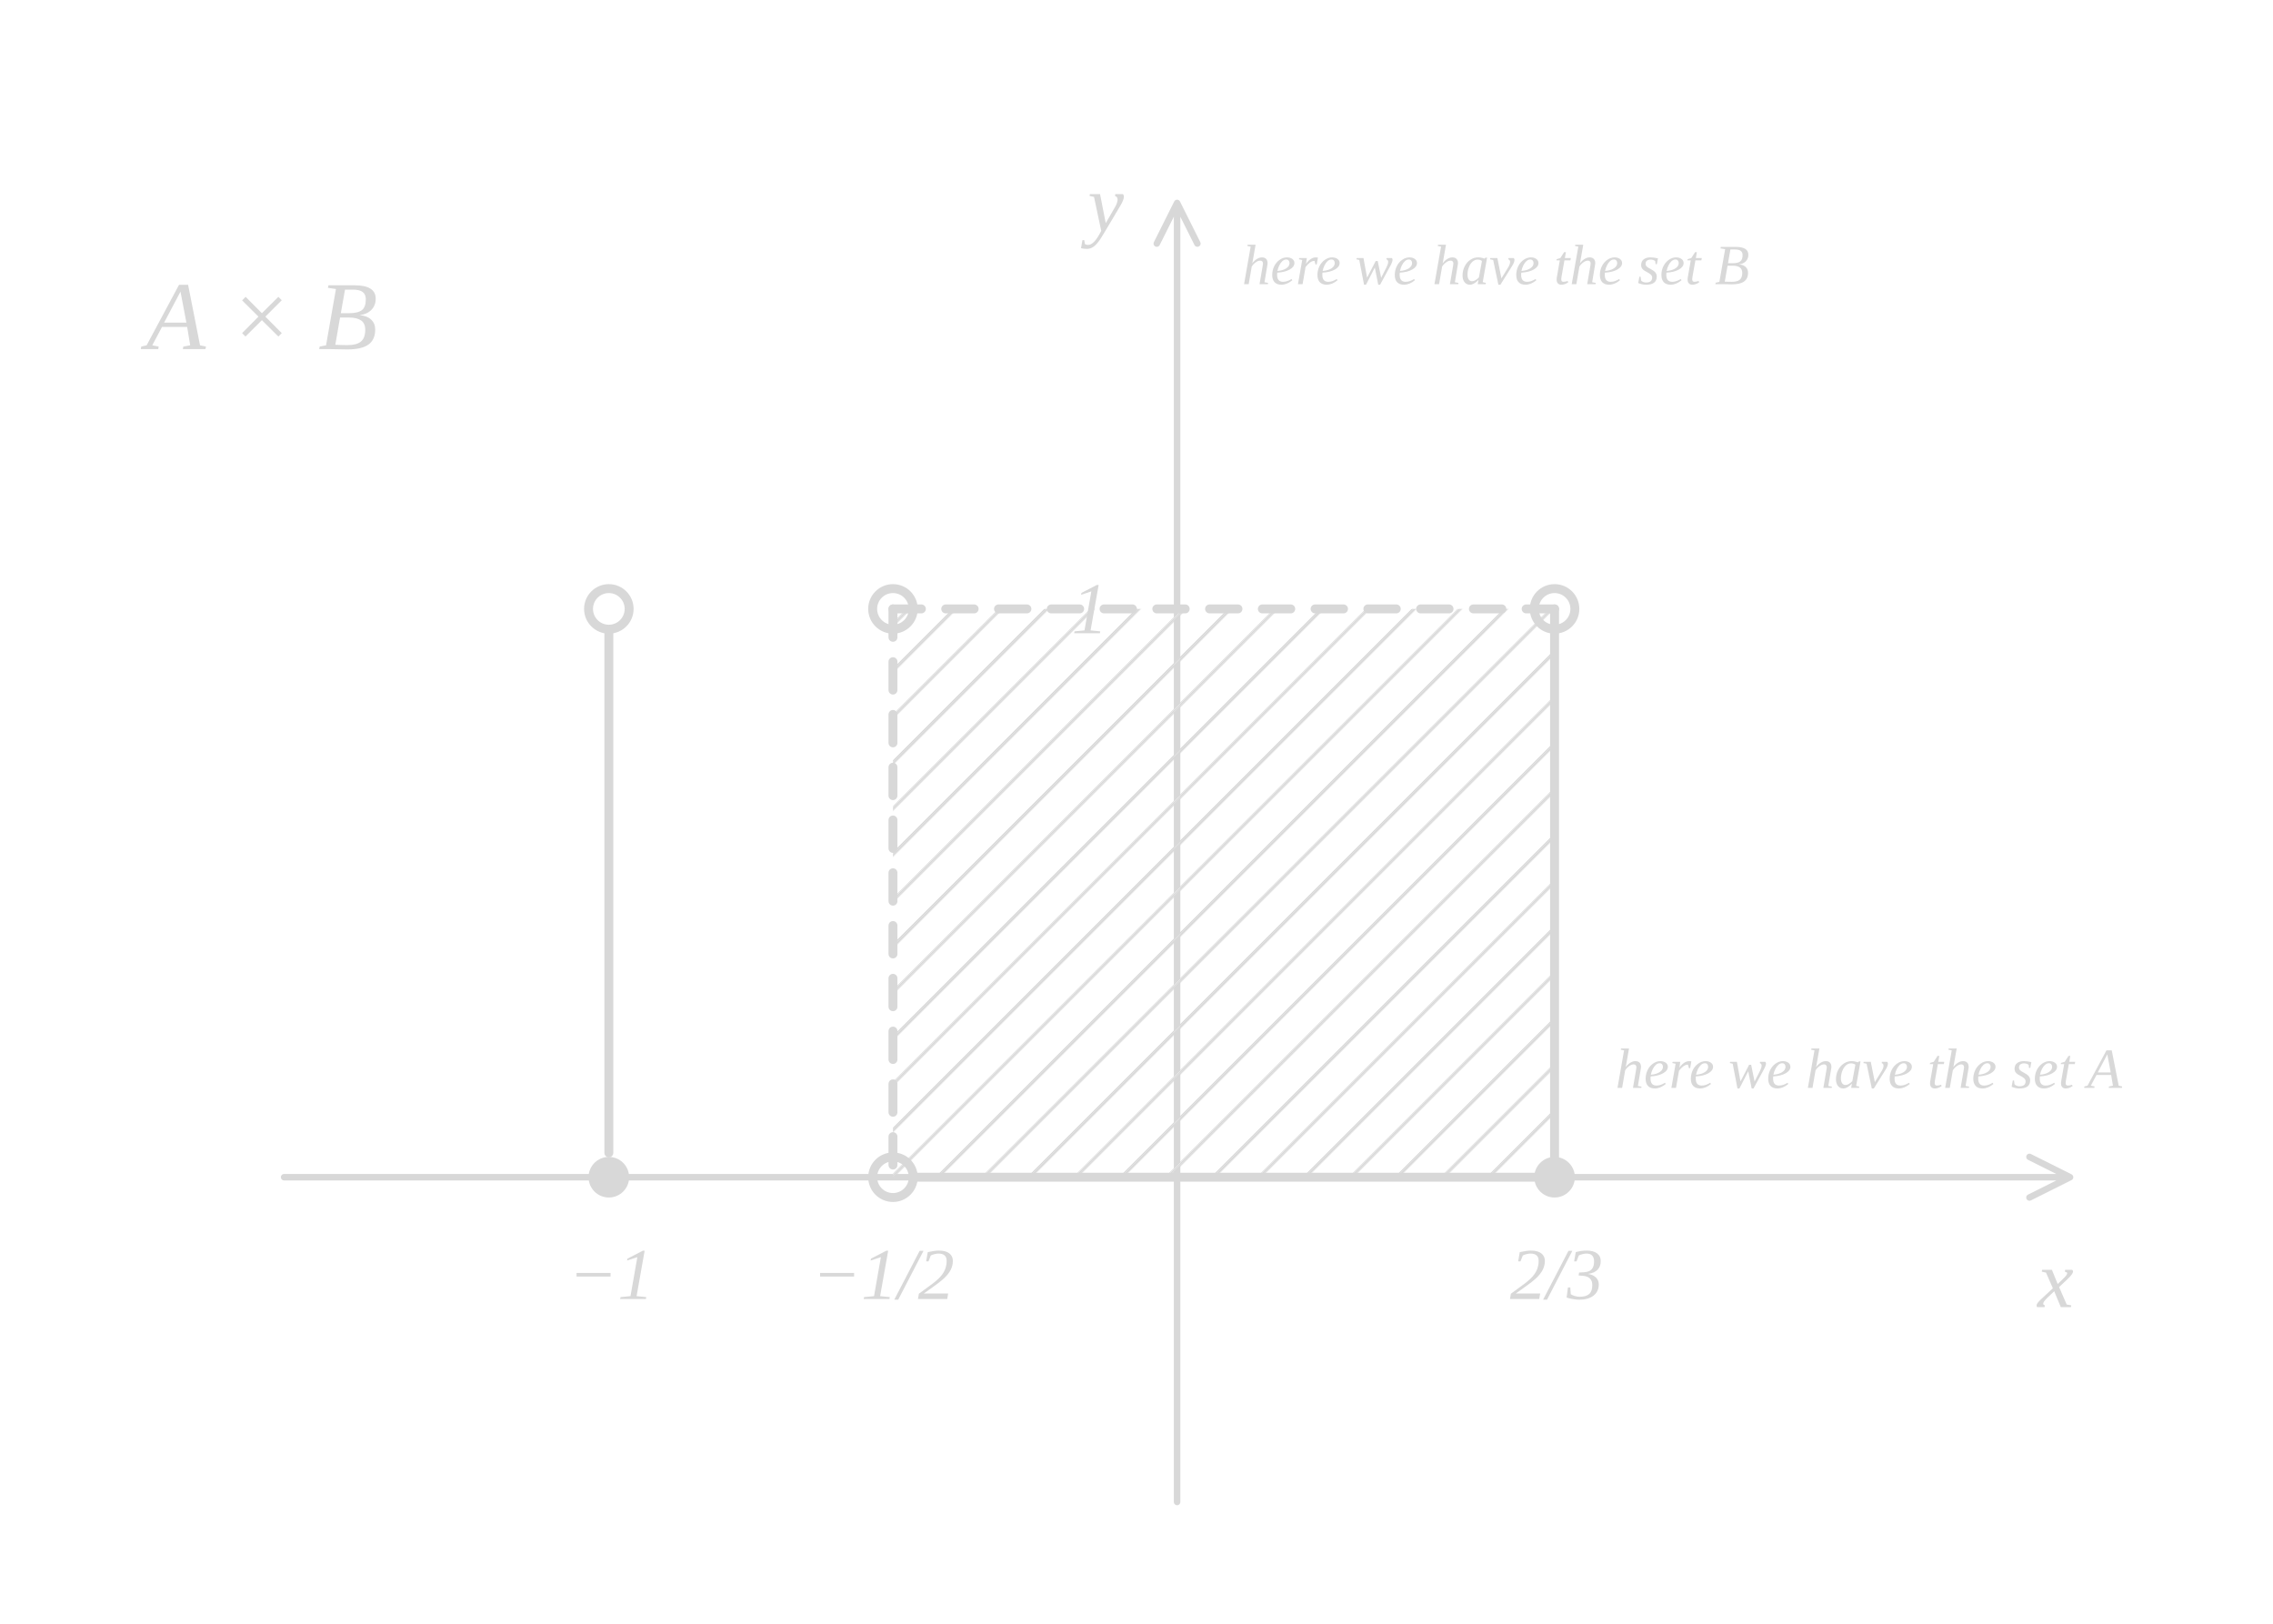
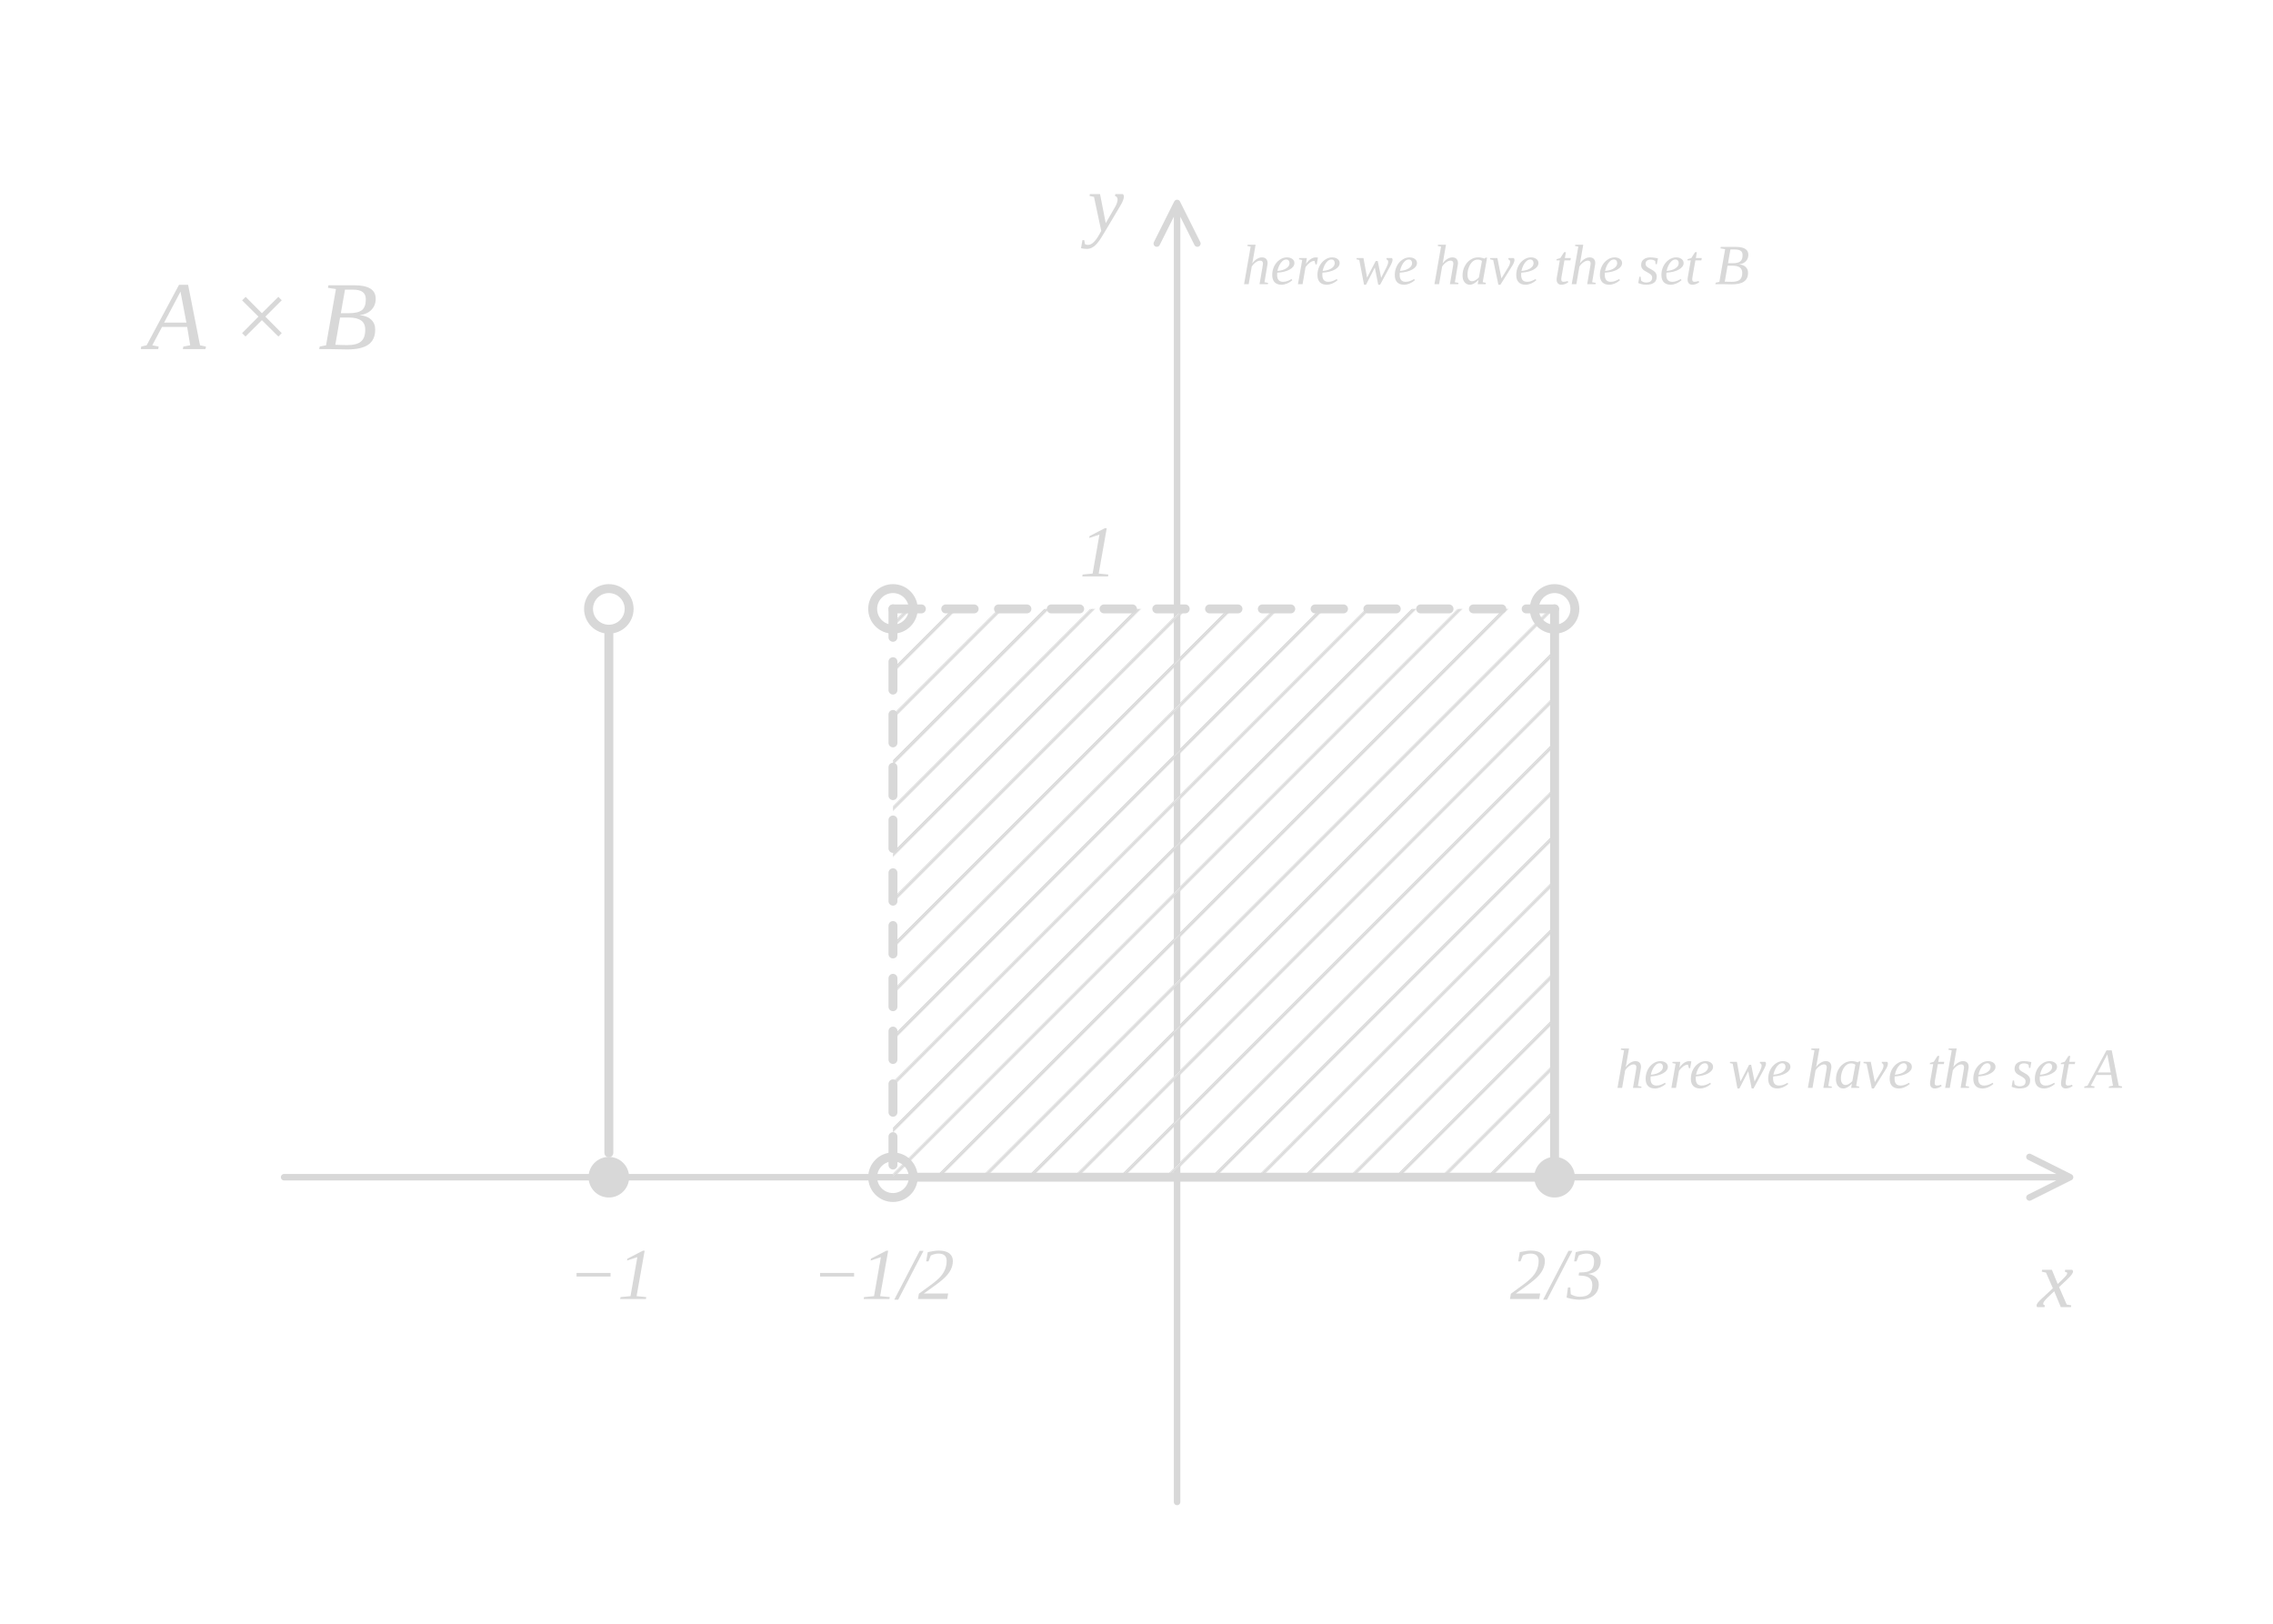
<svg xmlns="http://www.w3.org/2000/svg" width="560" height="400" viewBox="0 0 560 400">
  <style>
    .ink { stroke:#d8d8d8; fill:none; stroke-width:2.2; stroke-linecap:round; }
    .ink-thin { stroke:#d8d8d8; fill:none; stroke-width:1.6; stroke-linecap:round; }
    .txt { fill:#d8d8d8; stroke:none; font-family:Georgia,'Times New Roman',serif; font-style:italic; }
    .fill { fill:#d8d8d8; stroke:none; }
    .hl { stroke:#d8d8d8; }
    .dashed { stroke-dasharray:7 6; }
    @media (prefers-color-scheme: light) {
      .ink, .ink-thin { stroke:#1a1a1a; }
      .txt, .fill { fill:#1a1a1a; }
      .hl { stroke:#1a1a1a; }
    }
  </style>
  <defs>
    <pattern id="hatch" width="8" height="8" patternTransform="rotate(45)" patternUnits="userSpaceOnUse">
      <line class="hl" x1="0" y1="0" x2="0" y2="8" stroke-width="1.6" />
    </pattern>
  </defs>
  <text class="txt" x="36" y="86" font-size="24">A × B</text>
  <path class="ink-thin" d="M 70 290 H 510 M 510 290 l -10 -5 M 510 290 l -10 5" />
  <path class="ink-thin" d="M 290 370 V 50 M 290 50 l -5 10 M 290 50 l 5 10" />
  <text class="txt" x="502" y="322" font-size="20">x</text>
  <text class="txt" x="268" y="57" font-size="20">y</text>
  <text class="txt" x="398" y="268" font-size="14">here we have the set A</text>
  <text class="txt" x="306" y="70" font-size="14">here we have the set B</text>
  <rect x="220" y="150" width="163" height="140" fill="url(#hatch)" />
  <path class="ink dashed" d="M 220 150 V 290" />
  <path class="ink" d="M 383 150 V 290" />
  <path class="ink" d="M 226 290 H 383" stroke-width="4" />
  <path class="ink dashed" d="M 220 150 H 383" />
  <circle class="ink" cx="220" cy="150" r="5" />
  <circle class="ink" cx="220" cy="290" r="5" />
  <circle class="ink" cx="383" cy="150" r="5" />
  <circle class="fill" cx="383" cy="290" r="5" />
  <path class="ink" d="M 150 284 V 156" stroke-width="4" />
  <circle class="fill" cx="150" cy="290" r="5" />
  <circle class="ink" cx="150" cy="150" r="5" />
  <text class="txt" x="140" y="320" font-size="18">−1</text>
  <text class="txt" x="200" y="320" font-size="18">−1/2</text>
  <text class="txt" x="372" y="320" font-size="18">2/3</text>
-   <text class="txt" x="264" y="156" font-size="18">1</text>
+   <text class="txt" x="266" y="142" font-size="18">1</text>
</svg>
